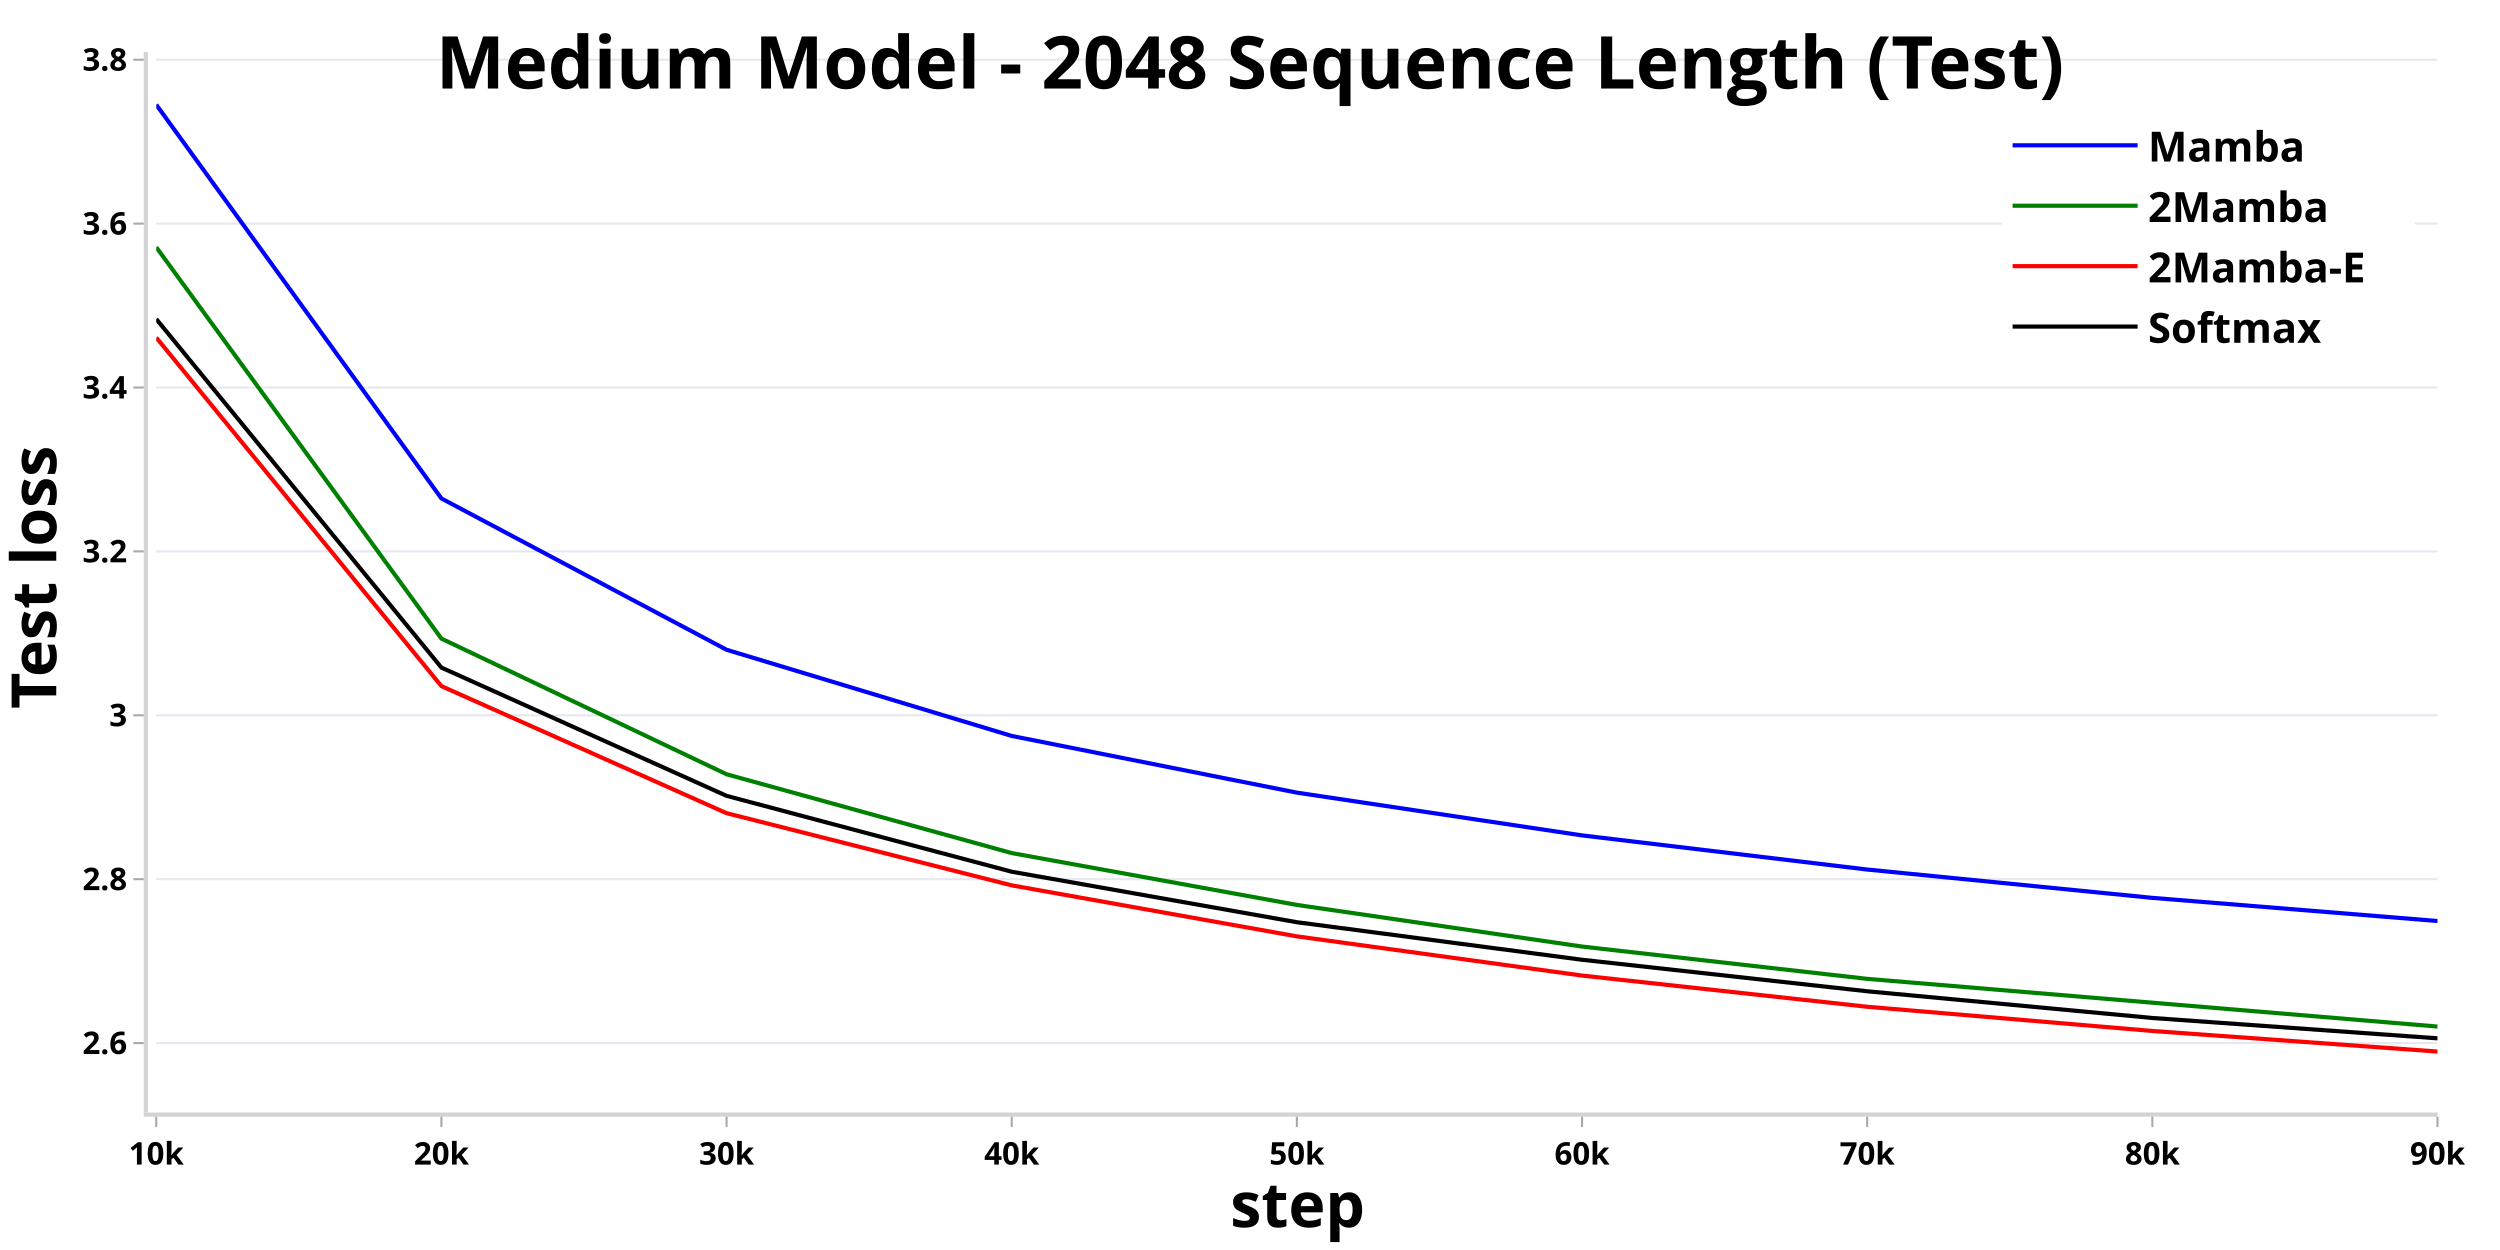
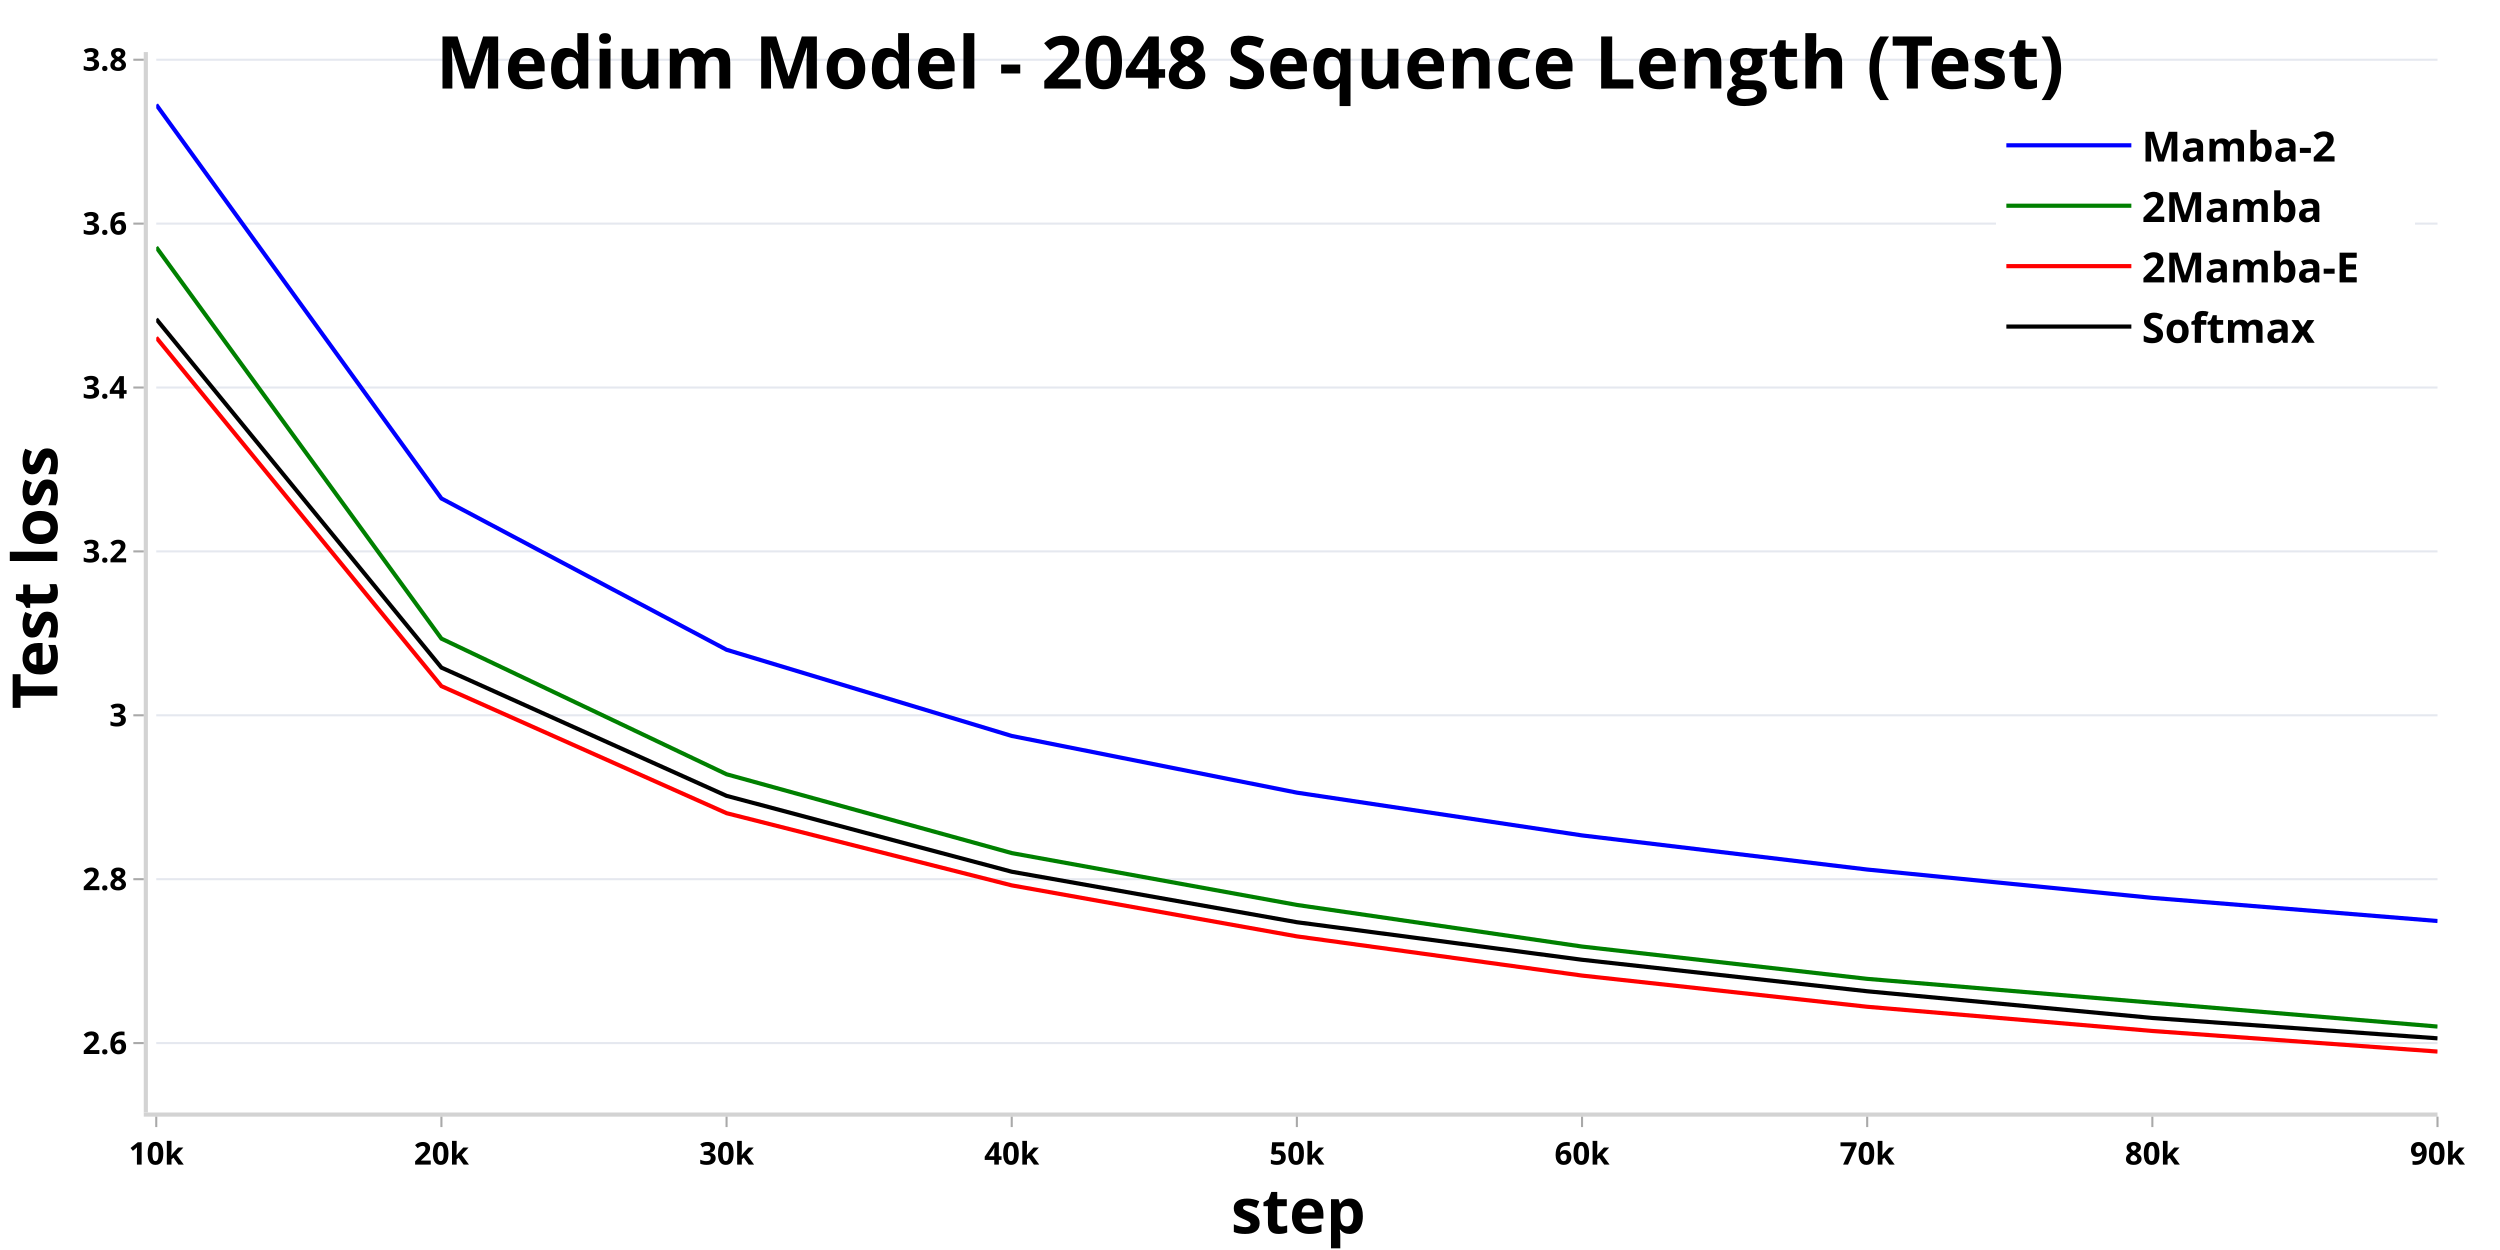
<svg xmlns="http://www.w3.org/2000/svg" class="main-svg" width="1200" height="600" style="" viewBox="0 0 1200 600">
  <rect x="0" y="0" width="1200" height="600" style="fill: rgb(255, 255, 255); fill-opacity: 1;" />
-   <defs id="defs-fbb197">
+   <defs id="defs-7047d4">
    <g class="clips">
-       <clipPath id="clipfbb197xyplot" class="plotclip">
+       <clipPath id="clip7047d4xyplot" class="plotclip">
        <rect width="1095" height="505" />
      </clipPath>
-       <clipPath class="axesclip" id="clipfbb197x">
+       <clipPath class="axesclip" id="clip7047d4x">
        <rect x="75" y="0" width="1095" height="600" />
      </clipPath>
-       <clipPath class="axesclip" id="clipfbb197y">
+       <clipPath class="axesclip" id="clip7047d4y">
        <rect x="0" y="25" width="1200" height="505" />
      </clipPath>
-       <clipPath class="axesclip" id="clipfbb197xy">
+       <clipPath class="axesclip" id="clip7047d4xy">
        <rect x="75" y="25" width="1095" height="505" />
      </clipPath>
    </g>
    <g class="gradients" />
    <g class="patterns" />
  </defs>
  <g class="bglayer" />
  <g class="layer-below">
    <g class="imagelayer" />
    <g class="shapelayer" />
  </g>
  <g class="cartesianlayer">
    <g class="subplot xy">
      <g class="layer-subplot">
        <g class="shapelayer" />
        <g class="imagelayer" />
      </g>
      <g class="minor-gridlayer">
        <g class="x" />
        <g class="y" />
      </g>
      <g class="gridlayer">
        <g class="x" />
        <g class="y">
          <path class="ygrid crisp" transform="translate(0,500.68)" d="M75,0h1095" style="stroke: rgb(229, 232, 239); stroke-opacity: 1; stroke-width: 1px;" />
          <path class="ygrid crisp" transform="translate(0,422.01)" d="M75,0h1095" style="stroke: rgb(229, 232, 239); stroke-opacity: 1; stroke-width: 1px;" />
          <path class="ygrid crisp" transform="translate(0,343.34)" d="M75,0h1095" style="stroke: rgb(229, 232, 239); stroke-opacity: 1; stroke-width: 1px;" />
          <path class="ygrid crisp" transform="translate(0,264.67)" d="M75,0h1095" style="stroke: rgb(229, 232, 239); stroke-opacity: 1; stroke-width: 1px;" />
          <path class="ygrid crisp" transform="translate(0,186.01)" d="M75,0h1095" style="stroke: rgb(229, 232, 239); stroke-opacity: 1; stroke-width: 1px;" />
          <path class="ygrid crisp" transform="translate(0,107.34)" d="M75,0h1095" style="stroke: rgb(229, 232, 239); stroke-opacity: 1; stroke-width: 1px;" />
          <path class="ygrid crisp" transform="translate(0,28.67)" d="M75,0h1095" style="stroke: rgb(229, 232, 239); stroke-opacity: 1; stroke-width: 1px;" />
        </g>
      </g>
      <g class="zerolinelayer" />
      <g class="layer-between">
        <g class="shapelayer" />
        <g class="imagelayer" />
      </g>
      <path class="xlines-below" />
      <path class="ylines-below" />
      <g class="overlines-below" />
      <g class="xaxislayer-below" />
      <g class="yaxislayer-below" />
      <g class="overaxes-below" />
      <g class="overplot">
-         <g class="xy" transform="translate(75,25)" clip-path="url(#clipfbb197xyplot)">
+         <g class="xy" transform="translate(75,25)" clip-path="url(#clip7047d4xyplot)">
          <g class="scatterlayer mlayer">
-             <g class="trace scatter tracecb14b6" style="stroke-miterlimit: 2; opacity: 1;">
+             <g class="trace scatter trace3835b1" style="stroke-miterlimit: 2; opacity: 1;">
              <g class="fills" />
              <g class="errorbars" />
              <g class="lines">
                <path class="js-line" d="M0,25.25L136.88,214.26L273.75,286.89L410.63,328.26L547.5,355.47L684.38,376L821.25,392.38L958.13,405.98L1095,417.09" style="vector-effect: none; fill: none; stroke: rgb(0, 0, 255); stroke-opacity: 1; stroke-width: 2px; opacity: 1;" />
              </g>
              <g class="points" />
              <g class="text" />
            </g>
-             <g class="trace scatter tracee92502" style="stroke-miterlimit: 2; opacity: 1;">
+             <g class="trace scatter tracea24083" style="stroke-miterlimit: 2; opacity: 1;">
              <g class="fills" />
              <g class="errorbars" />
              <g class="lines">
                <path class="js-line" d="M0,93.66L136.88,281.54L273.75,346.65L410.63,384.48L547.5,409.37L684.38,429.35L821.25,444.85L1095,467.75" style="vector-effect: none; fill: none; stroke: rgb(0, 128, 0); stroke-opacity: 1; stroke-width: 2px; opacity: 1;" />
              </g>
              <g class="points" />
              <g class="text" />
            </g>
-             <g class="trace scatter trace0bc254" style="stroke-miterlimit: 2; opacity: 1;">
+             <g class="trace scatter traceaaf188" style="stroke-miterlimit: 2; opacity: 1;">
              <g class="fills" />
              <g class="errorbars" />
              <g class="lines">
                <path class="js-line" d="M0,137.03L136.88,304.35L273.75,365.33L410.63,399.98L547.5,424.46L684.38,443.28L821.25,458.25L958.13,469.87L1095,479.75" style="vector-effect: none; fill: none; stroke: rgb(255, 0, 0); stroke-opacity: 1; stroke-width: 2px; opacity: 1;" />
              </g>
              <g class="points" />
              <g class="text" />
            </g>
-             <g class="trace scatter trace85fe4d" style="stroke-miterlimit: 2; opacity: 1;">
+             <g class="trace scatter trace26403a" style="stroke-miterlimit: 2; opacity: 1;">
              <g class="fills" />
              <g class="errorbars" />
              <g class="lines">
                <path class="js-line" d="M0,128.14L136.88,295.45L273.75,357.01L410.63,393.43L547.5,417.67L684.38,435.69L821.25,450.81L958.13,463.63L1095,473.4" style="vector-effect: none; fill: none; stroke: rgb(0, 0, 0); stroke-opacity: 1; stroke-width: 2px; opacity: 1;" />
              </g>
              <g class="points" />
              <g class="text" />
            </g>
          </g>
        </g>
      </g>
      <g class="zerolinelayer-above" />
      <path class="xlines-above crisp" d="M69,535H1170" style="fill: none; stroke-width: 2px; stroke: rgb(211, 211, 211); stroke-opacity: 1;" />
      <path class="ylines-above crisp" d="M70,25V534" style="fill: none; stroke-width: 2px; stroke: rgb(211, 211, 211); stroke-opacity: 1;" />
      <g class="overlines-above" />
      <g class="xaxislayer-above">
        <path class="xtick ticks crisp" d="M0,536v5" transform="translate(75,0)" style="stroke: rgb(169, 169, 169); stroke-opacity: 1; stroke-width: 1px;" />
        <path class="xtick ticks crisp" d="M0,536v5" transform="translate(211.88,0)" style="stroke: rgb(169, 169, 169); stroke-opacity: 1; stroke-width: 1px;" />
        <path class="xtick ticks crisp" d="M0,536v5" transform="translate(348.75,0)" style="stroke: rgb(169, 169, 169); stroke-opacity: 1; stroke-width: 1px;" />
        <path class="xtick ticks crisp" d="M0,536v5" transform="translate(485.63,0)" style="stroke: rgb(169, 169, 169); stroke-opacity: 1; stroke-width: 1px;" />
        <path class="xtick ticks crisp" d="M0,536v5" transform="translate(622.5,0)" style="stroke: rgb(169, 169, 169); stroke-opacity: 1; stroke-width: 1px;" />
        <path class="xtick ticks crisp" d="M0,536v5" transform="translate(759.38,0)" style="stroke: rgb(169, 169, 169); stroke-opacity: 1; stroke-width: 1px;" />
        <path class="xtick ticks crisp" d="M0,536v5" transform="translate(896.25,0)" style="stroke: rgb(169, 169, 169); stroke-opacity: 1; stroke-width: 1px;" />
        <path class="xtick ticks crisp" d="M0,536v5" transform="translate(1033.13,0)" style="stroke: rgb(169, 169, 169); stroke-opacity: 1; stroke-width: 1px;" />
        <path class="xtick ticks crisp" d="M0,536v5" transform="translate(1170,0)" style="stroke: rgb(169, 169, 169); stroke-opacity: 1; stroke-width: 1px;" />
        <g class="xtick">
          <text text-anchor="middle" x="0" y="559" transform="translate(75,0)" style="font-family: 'Open Sans', verdana, arial, sans-serif; font-size: 15px; fill: rgb(0, 0, 0); fill-opacity: 1; font-weight: bold; white-space: pre;">10k</text>
        </g>
        <g class="xtick">
          <text text-anchor="middle" x="0" y="559" style="font-family: 'Open Sans', verdana, arial, sans-serif; font-size: 15px; fill: rgb(0, 0, 0); fill-opacity: 1; font-weight: bold; white-space: pre;" transform="translate(211.88,0)">20k</text>
        </g>
        <g class="xtick">
          <text text-anchor="middle" x="0" y="559" style="font-family: 'Open Sans', verdana, arial, sans-serif; font-size: 15px; fill: rgb(0, 0, 0); fill-opacity: 1; font-weight: bold; white-space: pre;" transform="translate(348.75,0)">30k</text>
        </g>
        <g class="xtick">
          <text text-anchor="middle" x="0" y="559" style="font-family: 'Open Sans', verdana, arial, sans-serif; font-size: 15px; fill: rgb(0, 0, 0); fill-opacity: 1; font-weight: bold; white-space: pre;" transform="translate(485.63,0)">40k</text>
        </g>
        <g class="xtick">
          <text text-anchor="middle" x="0" y="559" style="font-family: 'Open Sans', verdana, arial, sans-serif; font-size: 15px; fill: rgb(0, 0, 0); fill-opacity: 1; font-weight: bold; white-space: pre;" transform="translate(622.5,0)">50k</text>
        </g>
        <g class="xtick">
          <text text-anchor="middle" x="0" y="559" style="font-family: 'Open Sans', verdana, arial, sans-serif; font-size: 15px; fill: rgb(0, 0, 0); fill-opacity: 1; font-weight: bold; white-space: pre;" transform="translate(759.38,0)">60k</text>
        </g>
        <g class="xtick">
          <text text-anchor="middle" x="0" y="559" style="font-family: 'Open Sans', verdana, arial, sans-serif; font-size: 15px; fill: rgb(0, 0, 0); fill-opacity: 1; font-weight: bold; white-space: pre;" transform="translate(896.25,0)">70k</text>
        </g>
        <g class="xtick">
          <text text-anchor="middle" x="0" y="559" style="font-family: 'Open Sans', verdana, arial, sans-serif; font-size: 15px; fill: rgb(0, 0, 0); fill-opacity: 1; font-weight: bold; white-space: pre;" transform="translate(1033.13,0)">80k</text>
        </g>
        <g class="xtick">
          <text text-anchor="middle" x="0" y="559" style="font-family: 'Open Sans', verdana, arial, sans-serif; font-size: 15px; fill: rgb(0, 0, 0); fill-opacity: 1; font-weight: bold; white-space: pre;" transform="translate(1170,0)">90k</text>
        </g>
      </g>
      <g class="yaxislayer-above">
        <path class="ytick ticks crisp" d="M69,0h-5" transform="translate(0,500.68)" style="stroke: rgb(169, 169, 169); stroke-opacity: 1; stroke-width: 1px;" />
        <path class="ytick ticks crisp" d="M69,0h-5" transform="translate(0,422.01)" style="stroke: rgb(169, 169, 169); stroke-opacity: 1; stroke-width: 1px;" />
        <path class="ytick ticks crisp" d="M69,0h-5" transform="translate(0,343.34)" style="stroke: rgb(169, 169, 169); stroke-opacity: 1; stroke-width: 1px;" />
        <path class="ytick ticks crisp" d="M69,0h-5" transform="translate(0,264.67)" style="stroke: rgb(169, 169, 169); stroke-opacity: 1; stroke-width: 1px;" />
        <path class="ytick ticks crisp" d="M69,0h-5" transform="translate(0,186.01)" style="stroke: rgb(169, 169, 169); stroke-opacity: 1; stroke-width: 1px;" />
        <path class="ytick ticks crisp" d="M69,0h-5" transform="translate(0,107.34)" style="stroke: rgb(169, 169, 169); stroke-opacity: 1; stroke-width: 1px;" />
        <path class="ytick ticks crisp" d="M69,0h-5" transform="translate(0,28.67)" style="stroke: rgb(169, 169, 169); stroke-opacity: 1; stroke-width: 1px;" />
        <g class="ytick">
          <text text-anchor="end" x="61" y="5.25" transform="translate(0,500.68)" style="font-family: 'Open Sans', verdana, arial, sans-serif; font-size: 15px; fill: rgb(0, 0, 0); fill-opacity: 1; font-weight: bold; white-space: pre;">2.6</text>
        </g>
        <g class="ytick">
          <text text-anchor="end" x="61" y="5.25" style="font-family: 'Open Sans', verdana, arial, sans-serif; font-size: 15px; fill: rgb(0, 0, 0); fill-opacity: 1; font-weight: bold; white-space: pre;" transform="translate(0,422.01)">2.8</text>
        </g>
        <g class="ytick">
          <text text-anchor="end" x="61" y="5.25" style="font-family: 'Open Sans', verdana, arial, sans-serif; font-size: 15px; fill: rgb(0, 0, 0); fill-opacity: 1; font-weight: bold; white-space: pre;" transform="translate(0,343.34)">3</text>
        </g>
        <g class="ytick">
          <text text-anchor="end" x="61" y="5.25" style="font-family: 'Open Sans', verdana, arial, sans-serif; font-size: 15px; fill: rgb(0, 0, 0); fill-opacity: 1; font-weight: bold; white-space: pre;" transform="translate(0,264.67)">3.2</text>
        </g>
        <g class="ytick">
          <text text-anchor="end" x="61" y="5.25" style="font-family: 'Open Sans', verdana, arial, sans-serif; font-size: 15px; fill: rgb(0, 0, 0); fill-opacity: 1; font-weight: bold; white-space: pre;" transform="translate(0,186.01)">3.4</text>
        </g>
        <g class="ytick">
          <text text-anchor="end" x="61" y="5.25" style="font-family: 'Open Sans', verdana, arial, sans-serif; font-size: 15px; fill: rgb(0, 0, 0); fill-opacity: 1; font-weight: bold; white-space: pre;" transform="translate(0,107.34)">3.6</text>
        </g>
        <g class="ytick">
          <text text-anchor="end" x="61" y="5.25" style="font-family: 'Open Sans', verdana, arial, sans-serif; font-size: 15px; fill: rgb(0, 0, 0); fill-opacity: 1; font-weight: bold; white-space: pre;" transform="translate(0,28.67)">3.8</text>
        </g>
      </g>
      <g class="overaxes-above" />
    </g>
  </g>
  <g class="polarlayer" />
  <g class="smithlayer" />
  <g class="ternarylayer" />
  <g class="geolayer" />
  <g class="funnelarealayer" />
  <g class="pielayer" />
  <g class="iciclelayer" />
  <g class="treemaplayer" />
  <g class="sunburstlayer" />
  <g class="glimages" />
-   <defs id="topdefs-fbb197">
+   <defs id="topdefs-7047d4">
    <g class="clips" />
-     <clipPath id="legendfbb197">
-       <rect width="198" height="126" x="0" y="0" />
+     <clipPath id="legend7047d4">
+       <rect width="201" height="126" x="0" y="0" />
    </clipPath>
  </defs>
  <g class="layer-above">
    <g class="imagelayer" />
    <g class="shapelayer" />
  </g>
  <g class="infolayer">
-     <g class="legend" pointer-events="all" transform="translate(961.05,50.25)">
-       <rect class="bg" shape-rendering="crispEdges" style="stroke: rgb(68, 68, 68); stroke-opacity: 1; fill: rgb(255, 255, 255); fill-opacity: 1; stroke-width: 0px;" width="198" height="126" x="0" y="0" />
-       <g class="scrollbox" transform="" clip-path="url(#legendfbb197)">
+     <g class="legend" pointer-events="all" transform="translate(958.05,50.25)">
+       <rect class="bg" shape-rendering="crispEdges" style="stroke: rgb(68, 68, 68); stroke-opacity: 1; fill: rgb(255, 255, 255); fill-opacity: 1; stroke-width: 0px;" width="201" height="126" x="0" y="0" />
+       <g class="scrollbox" transform="" clip-path="url(#legend7047d4)">
        <g class="groups">
          <g class="traces" transform="translate(0,19.5)" style="opacity: 1;">
-             <text class="legendtext" text-anchor="start" x="70" y="7.8" style="font-family: 'Open Sans', verdana, arial, sans-serif; font-size: 20px; fill: rgb(0, 0, 0); fill-opacity: 1; font-weight: bold; white-space: pre;">Mamba  </text>
+             <text class="legendtext" text-anchor="start" x="70" y="7.8" style="font-family: 'Open Sans', verdana, arial, sans-serif; font-size: 20px; fill: rgb(0, 0, 0); fill-opacity: 1; font-weight: bold; white-space: pre;">Mamba-2 </text>
            <g class="layers" style="opacity: 1;">
              <g class="legendfill" />
              <g class="legendlines">
                <path class="js-line" d="M5,0h60" style="fill: none; stroke: rgb(0, 0, 255); stroke-opacity: 1; stroke-width: 2px;" />
              </g>
              <g class="legendsymbols">
                <g class="legendpoints" />
              </g>
            </g>
-             <rect class="legendtoggle" x="0" y="-14.5" width="192.266" height="29" style="fill: rgb(0, 0, 0); fill-opacity: 0;" />
+             <rect class="legendtoggle" x="0" y="-14.5" width="195.141" height="29" style="fill: rgb(0, 0, 0); fill-opacity: 0;" />
          </g>
          <g class="traces" transform="translate(0,48.5)" style="opacity: 1;">
-             <text class="legendtext" text-anchor="start" x="70" y="7.8" style="font-family: 'Open Sans', verdana, arial, sans-serif; font-size: 20px; fill: rgb(0, 0, 0); fill-opacity: 1; font-weight: bold; white-space: pre;">2Mamba   </text>
+             <text class="legendtext" text-anchor="start" x="70" y="7.8" style="font-family: 'Open Sans', verdana, arial, sans-serif; font-size: 20px; fill: rgb(0, 0, 0); fill-opacity: 1; font-weight: bold; white-space: pre;">2Mamba </text>
            <g class="layers" style="opacity: 1;">
              <g class="legendfill" />
              <g class="legendlines">
                <path class="js-line" d="M5,0h60" style="fill: none; stroke: rgb(0, 128, 0); stroke-opacity: 1; stroke-width: 2px;" />
              </g>
              <g class="legendsymbols">
                <g class="legendpoints" />
              </g>
            </g>
-             <rect class="legendtoggle" x="0" y="-14.5" width="192.266" height="29" style="fill: rgb(0, 0, 0); fill-opacity: 0;" />
+             <rect class="legendtoggle" x="0" y="-14.5" width="195.141" height="29" style="fill: rgb(0, 0, 0); fill-opacity: 0;" />
          </g>
          <g class="traces" transform="translate(0,77.5)" style="opacity: 1;">
-             <text class="legendtext" text-anchor="start" x="70" y="7.8" style="font-family: 'Open Sans', verdana, arial, sans-serif; font-size: 20px; fill: rgb(0, 0, 0); fill-opacity: 1; font-weight: bold; white-space: pre;">2Mamba-E    </text>
+             <text class="legendtext" text-anchor="start" x="70" y="7.8" style="font-family: 'Open Sans', verdana, arial, sans-serif; font-size: 20px; fill: rgb(0, 0, 0); fill-opacity: 1; font-weight: bold; white-space: pre;">2Mamba-E </text>
            <g class="layers" style="opacity: 1;">
              <g class="legendfill" />
              <g class="legendlines">
                <path class="js-line" d="M5,0h60" style="fill: none; stroke: rgb(255, 0, 0); stroke-opacity: 1; stroke-width: 2px;" />
              </g>
              <g class="legendsymbols">
                <g class="legendpoints" />
              </g>
            </g>
-             <rect class="legendtoggle" x="0" y="-14.5" width="192.266" height="29" style="fill: rgb(0, 0, 0); fill-opacity: 0;" />
+             <rect class="legendtoggle" x="0" y="-14.5" width="195.141" height="29" style="fill: rgb(0, 0, 0); fill-opacity: 0;" />
          </g>
          <g class="traces" transform="translate(0,106.5)" style="opacity: 1;">
-             <text class="legendtext" text-anchor="start" x="70" y="7.8" style="font-family: 'Open Sans', verdana, arial, sans-serif; font-size: 20px; fill: rgb(0, 0, 0); fill-opacity: 1; font-weight: bold; white-space: pre;">Softmax   </text>
+             <text class="legendtext" text-anchor="start" x="70" y="7.8" style="font-family: 'Open Sans', verdana, arial, sans-serif; font-size: 20px; fill: rgb(0, 0, 0); fill-opacity: 1; font-weight: bold; white-space: pre;">Softmax </text>
            <g class="layers" style="opacity: 1;">
              <g class="legendfill" />
              <g class="legendlines">
                <path class="js-line" d="M5,0h60" style="fill: none; stroke: rgb(0, 0, 0); stroke-opacity: 1; stroke-width: 2px;" />
              </g>
              <g class="legendsymbols">
                <g class="legendpoints" />
              </g>
            </g>
-             <rect class="legendtoggle" x="0" y="-14.5" width="192.266" height="29" style="fill: rgb(0, 0, 0); fill-opacity: 0;" />
+             <rect class="legendtoggle" x="0" y="-14.5" width="195.141" height="29" style="fill: rgb(0, 0, 0); fill-opacity: 0;" />
          </g>
        </g>
      </g>
      <rect class="scrollbar" rx="20" ry="3" width="0" height="0" style="fill: rgb(128, 139, 164); fill-opacity: 1;" x="0" y="0" />
    </g>
    <g class="g-gtitle">
      <text class="gtitle" x="600" y="18" text-anchor="middle" dy="0.7em" style="opacity: 1; font-family: 'Open Sans', verdana, arial, sans-serif; font-size: 35px; fill: rgb(0, 0, 0); fill-opacity: 1; font-weight: bold; white-space: pre;">Medium Model - 2048 Sequence Length (Test)</text>
    </g>
    <g class="g-xtitle" />
    <g class="g-ytitle" />
    <g class="annotation" data-index="0" style="opacity: 1;">
-       <g class="annotation-text-g" transform="rotate(0,622.5,578.5)">
-         <g class="cursor-pointer" transform="translate(590,560)">
-           <rect class="bg" x="0.5" y="0.5" width="65" height="36" style="stroke-width: 1px; stroke: rgb(0, 0, 0); stroke-opacity: 0; fill: rgb(0, 0, 0); fill-opacity: 0;" />
-           <text class="annotation-text" text-anchor="middle" x="32.844" y="29" style="font-family: 'Open Sans', verdana, arial, sans-serif; font-size: 30px; fill: rgb(0, 0, 0); fill-opacity: 1; font-weight: bold; white-space: pre;">step</text>
+       <g class="annotation-text-g" transform="rotate(0,622.5,580)">
+         <g class="cursor-pointer" transform="translate(585,560)">
+           <rect class="bg" x="0.5" y="0.5" width="75" height="39" style="stroke-width: 1px; stroke: rgb(0, 0, 0); stroke-opacity: 0; fill: rgb(0, 0, 0); fill-opacity: 0;" />
+           <text class="annotation-text" text-anchor="middle" x="38.188" y="32" style="font-family: 'Open Sans', verdana, arial, sans-serif; font-size: 30px; fill: rgb(0, 0, 0); fill-opacity: 1; font-weight: bold; white-space: pre;">step</text>
        </g>
      </g>
    </g>
    <g class="annotation" data-index="1" style="opacity: 1;">
-       <g class="annotation-text-g" transform="rotate(-90,16.5,277.5)">
-         <g class="cursor-pointer" transform="translate(-49,259)">
-           <rect class="bg" x="0.5" y="0.5" width="131" height="36" style="stroke-width: 1px; stroke: rgb(0, 0, 0); stroke-opacity: 0; fill: rgb(0, 0, 0); fill-opacity: 0;" />
-           <text class="annotation-text" text-anchor="middle" x="65.914" y="29" style="font-family: 'Open Sans', verdana, arial, sans-serif; font-size: 30px; fill: rgb(0, 0, 0); fill-opacity: 1; font-weight: bold; white-space: pre;">Test loss</text>
+       <g class="annotation-text-g" transform="rotate(-90,15,277.5)">
+         <g class="cursor-pointer" transform="translate(-61,258)">
+           <rect class="bg" x="0.5" y="0.5" width="152" height="39" style="stroke-width: 1px; stroke: rgb(0, 0, 0); stroke-opacity: 0; fill: rgb(0, 0, 0); fill-opacity: 0;" />
+           <text class="annotation-text" text-anchor="middle" x="76.273" y="32" style="font-family: 'Open Sans', verdana, arial, sans-serif; font-size: 30px; fill: rgb(0, 0, 0); fill-opacity: 1; font-weight: bold; white-space: pre;">Test loss</text>
        </g>
      </g>
    </g>
  </g>
</svg>
